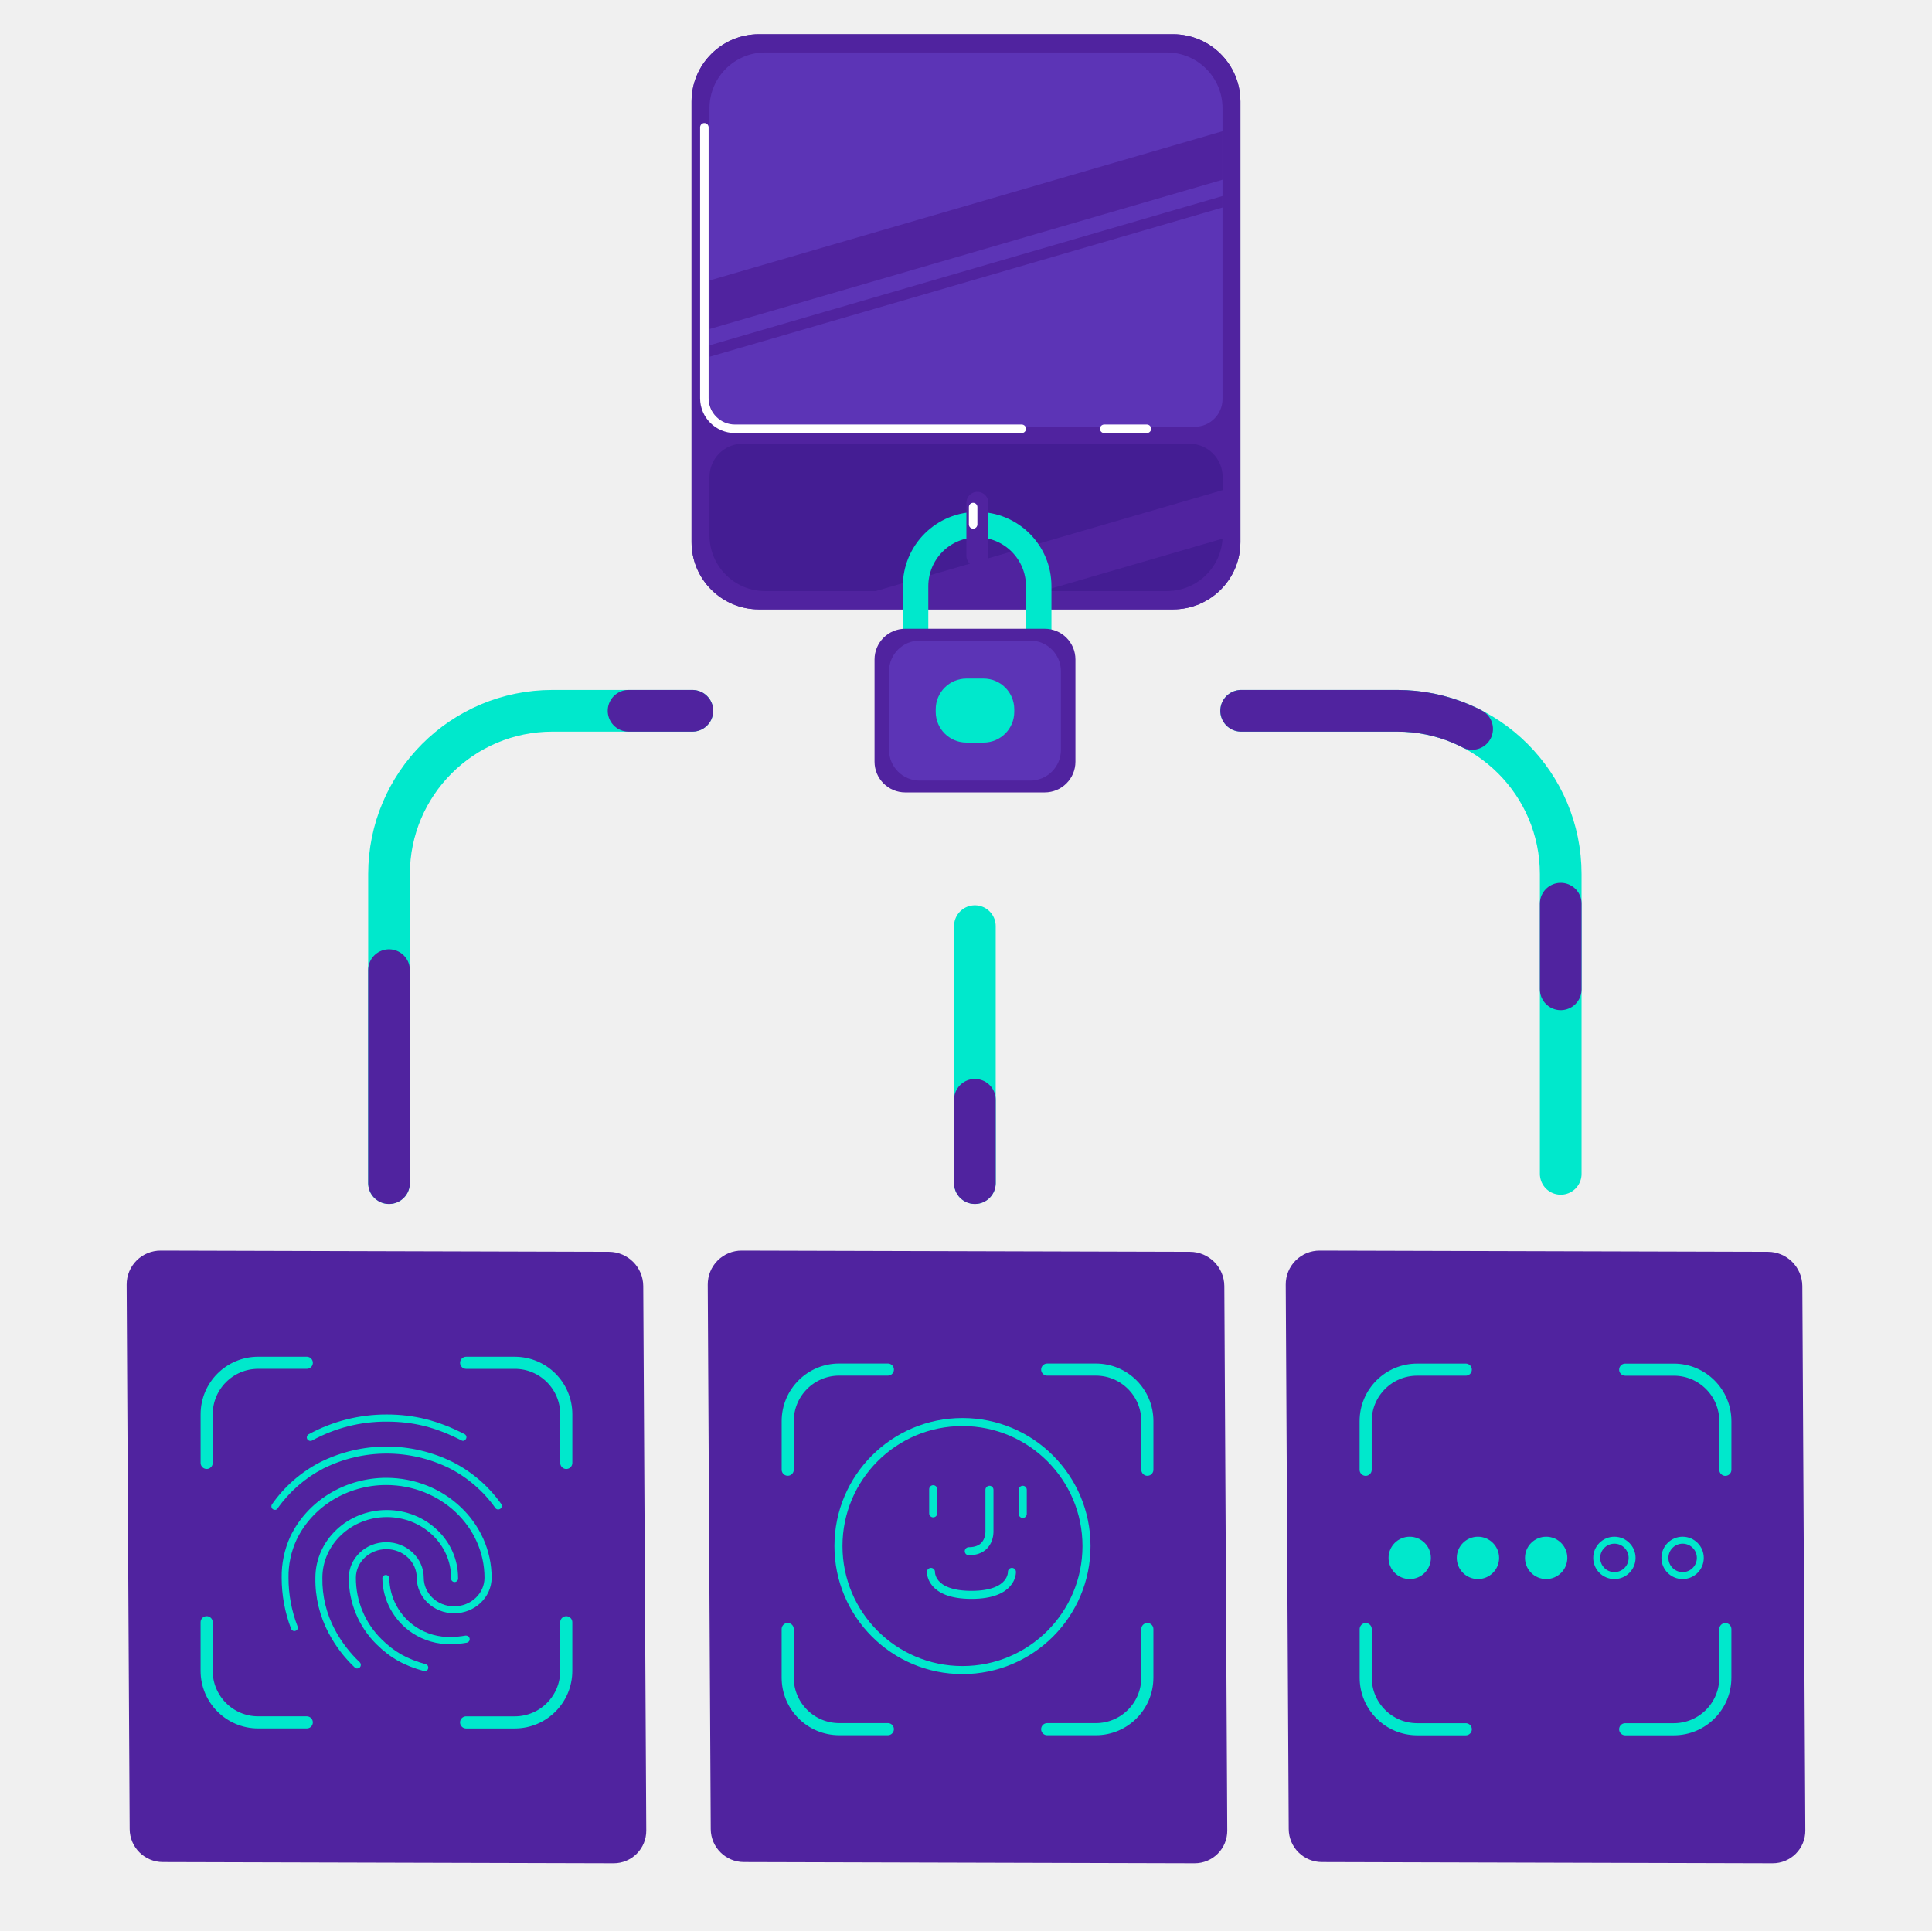
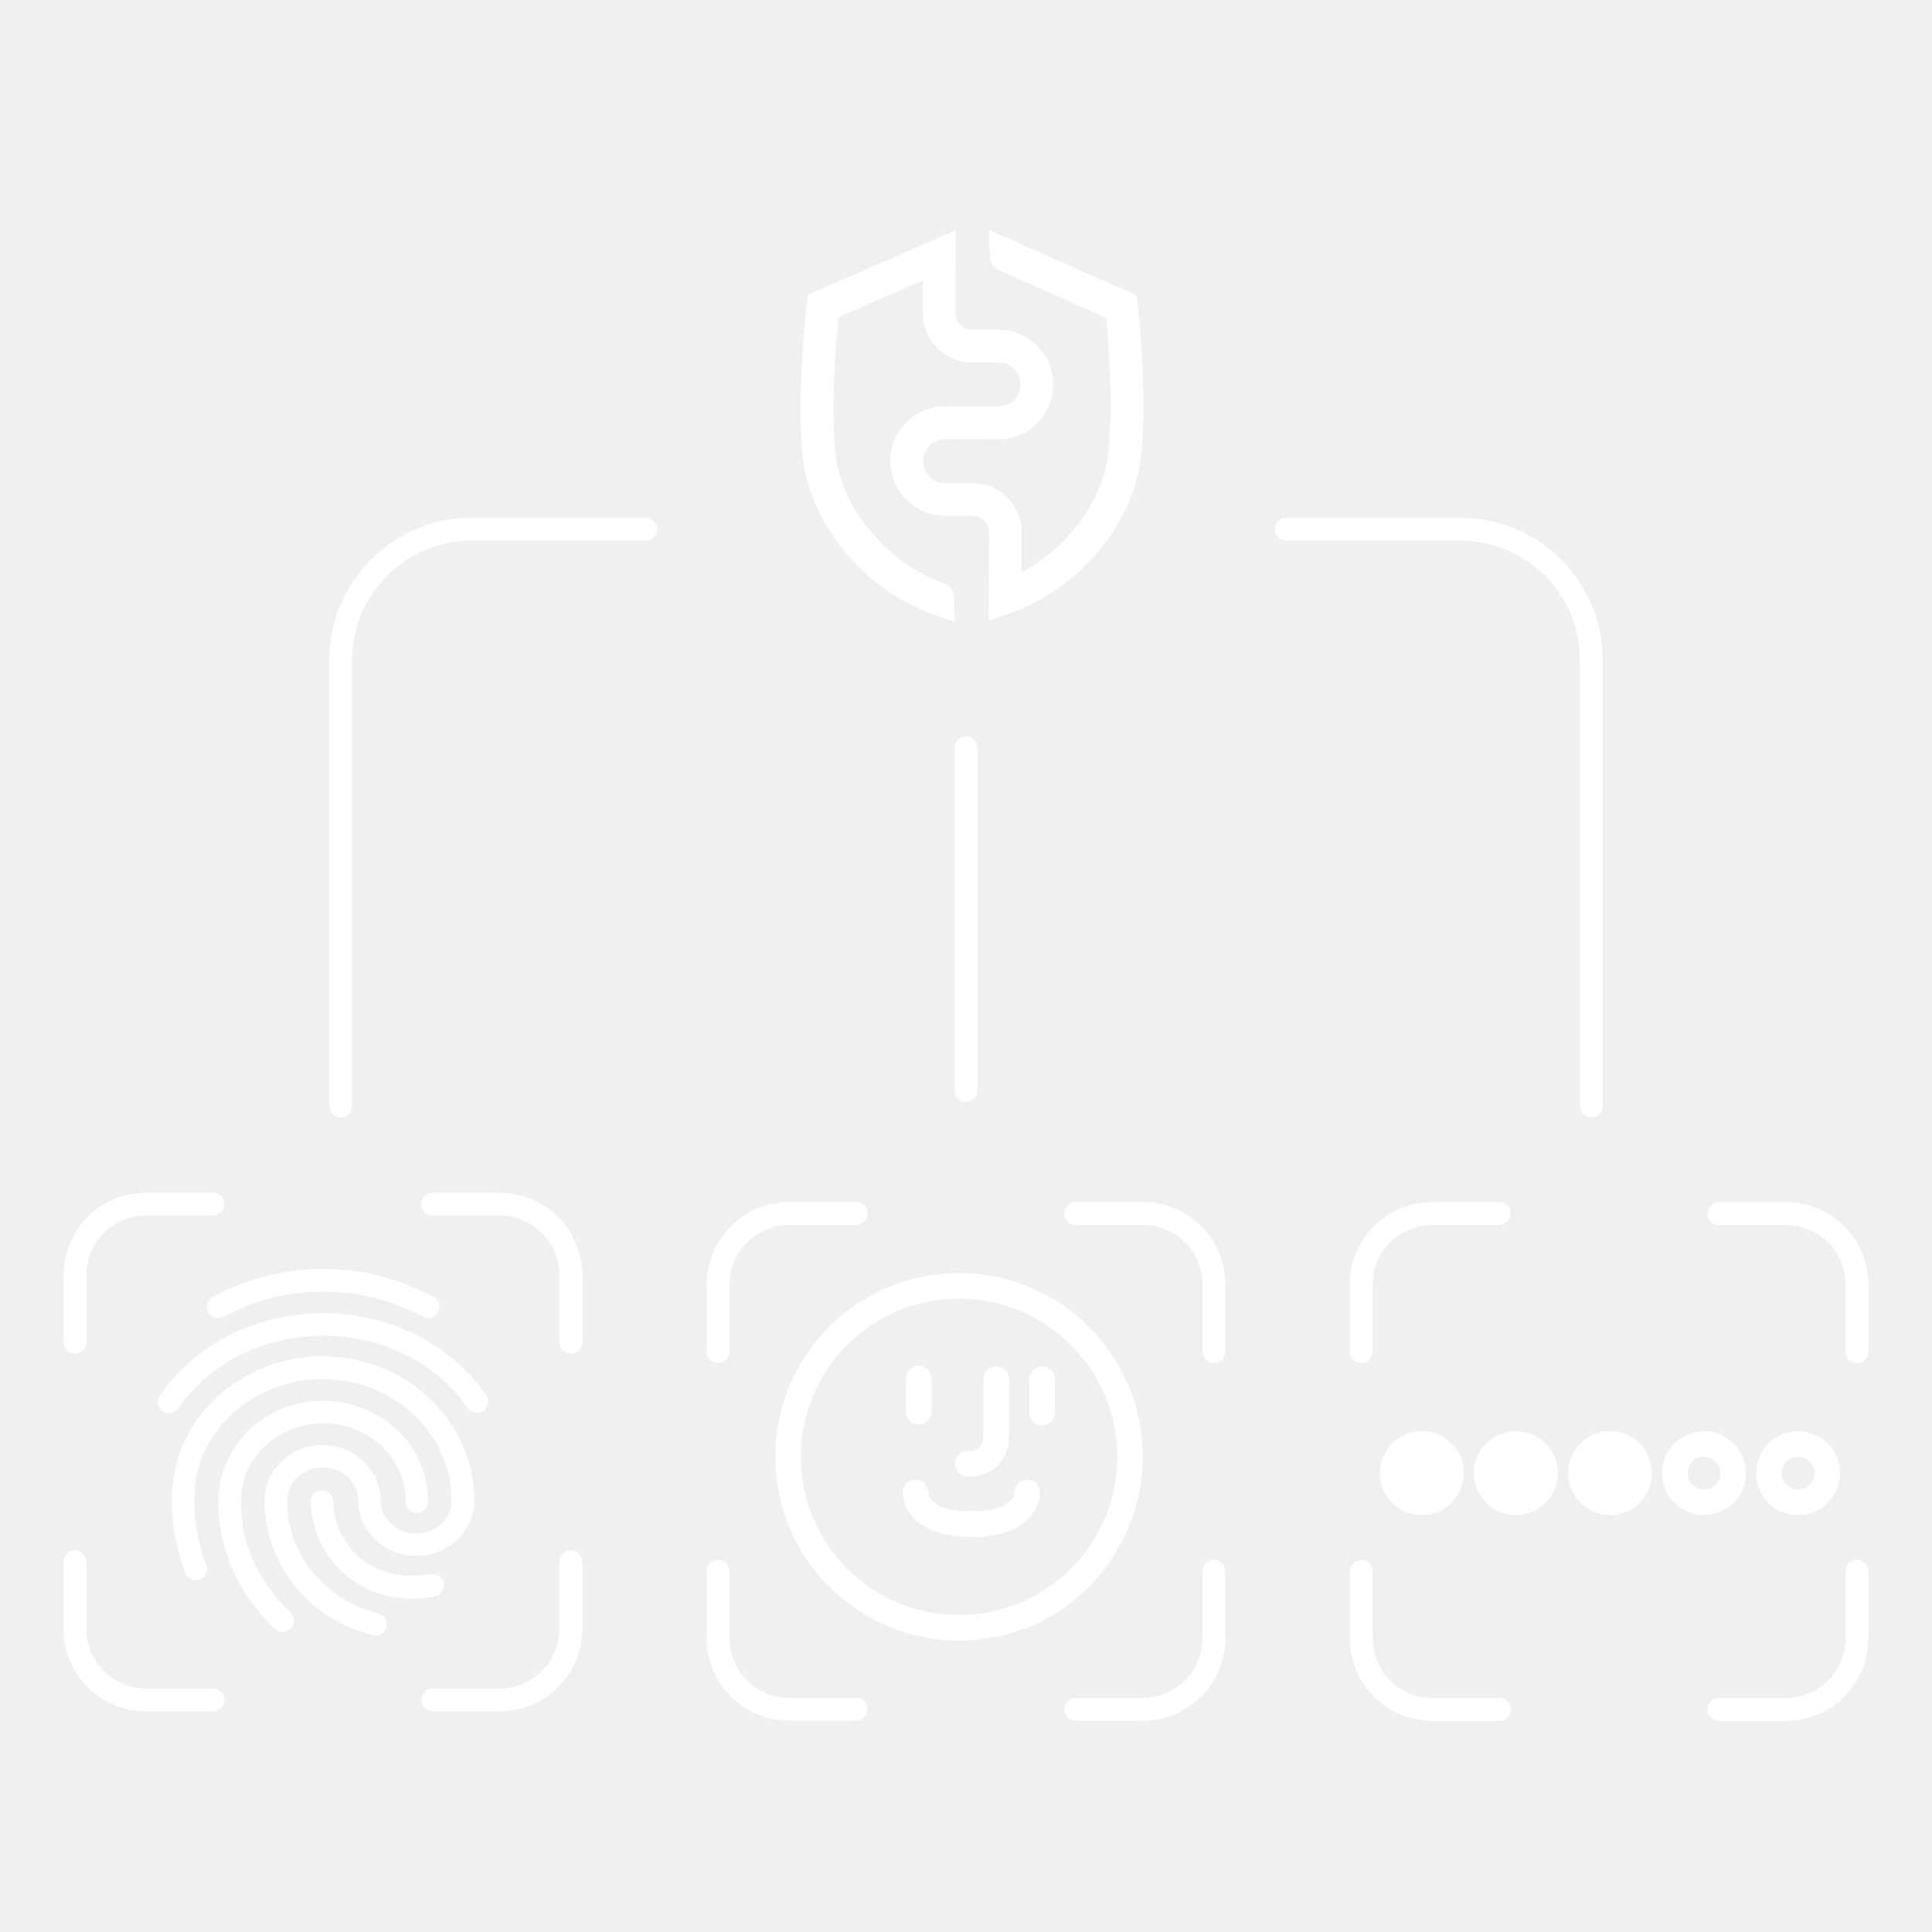
- <svg xmlns="http://www.w3.org/2000/svg" viewBox="0 0 834.34 834">
+ <svg xmlns="http://www.w3.org/2000/svg" width="600" height="600" viewBox="0 0 600 600">
  <defs>
-     <style>.cls-1,.cls-2{fill:#50239f;}.cls-2{opacity:0.21;mix-blend-mode:multiply;}.cls-3{fill:#5c34b6;}.cls-4{isolation:isolate;}.cls-10,.cls-15,.cls-17,.cls-18,.cls-5,.cls-6,.cls-7,.cls-8,.cls-9{fill:none;}.cls-10,.cls-15,.cls-5,.cls-9{stroke:#00e8cc;}.cls-10,.cls-17,.cls-18,.cls-5,.cls-6,.cls-7,.cls-8,.cls-9{stroke-linecap:round;}.cls-10,.cls-17,.cls-18,.cls-5,.cls-9{stroke-linejoin:round;}.cls-5,.cls-6,.cls-7,.cls-8{stroke-width:18px;}.cls-17,.cls-6,.cls-7,.cls-8{stroke:#50239f;}.cls-15,.cls-6,.cls-7,.cls-8{stroke-miterlimit:10;}.cls-6{stroke-dasharray:92 133 0 52.16;}.cls-7{stroke-dasharray:36 47 0 52.16;}.cls-8{stroke-dasharray:101 90 37 80;}.cls-9{stroke-width:5.23px;}.cls-10{stroke-width:3.47px;}.cls-11,.cls-12{fill:#00e8cc;}.cls-12{fill-rule:evenodd;}.cls-13{clip-path:url(#clip-path);}.cls-14{clip-path:url(#clip-path-2);}.cls-15{stroke-width:11px;}.cls-16{clip-path:url(#clip-path-3);}.cls-17{stroke-width:9.49px;}.cls-18{stroke:#fff;stroke-width:3.68px;stroke-dasharray:261.59 35.62 18.42 21.06;}</style>
-     <clipPath id="clip-path">
-       <rect class="cls-1" x="298.65" y="14.81" width="237.03" height="248.39" rx="29.08" />
-     </clipPath>
-     <clipPath id="clip-path-2">
-       <path class="cls-2" d="M306.39,231.25V206a14.35,14.35,0,0,1,14.35-14.36H513.6A14.36,14.36,0,0,1,528,206v25.22a24.08,24.08,0,0,1-24.08,24.08H330.47A24.08,24.08,0,0,1,306.39,231.25Z" />
-     </clipPath>
-     <clipPath id="clip-path-3">
-       <path class="cls-3" d="M360.42-7.28H486a12,12,0,0,1,12,12V202.27a12,12,0,0,1-12,12H360.42a24.08,24.08,0,0,1-24.08-24.08V16.8A24.08,24.08,0,0,1,360.42-7.28Z" transform="translate(520.67 -313.67) rotate(90)" />
-     </clipPath>
+     <style>.f,.g{fill:#fff;}.g,.h{stroke-width:7.937px;}.g,.h,.i,.j{stroke:#fff;stroke-linecap:round;stroke-linejoin:round;}.h,.i,.j{fill:none;}.i{stroke-width:3.969px;}.j{stroke-width:7.087px;}</style>
  </defs>
-   <g class="cls-4">
-     <g id="Layer_16" data-name="Layer 16">
-       <path class="cls-5" d="M168,511V377.58A70.59,70.59,0,0,1,238.61,307H299" />
-       <path class="cls-6" d="M168,511V377.58A70.59,70.59,0,0,1,238.61,307H299" />
-       <line class="cls-5" x1="421" y1="511" x2="421" y2="400" />
-       <line class="cls-7" x1="421" y1="511" x2="421" y2="400" />
+   <g id="c">
+     <path class="f" d="M307.057,192.795l.017-7.212c.008-3.405,.07-20.157,.07-20.157,.003-1.382-.535-2.689-1.515-3.674-.98-.985-2.285-1.528-3.674-1.532l-8.502-.02c-9.377-.022-16.988-7.669-16.966-17.046,.011-4.542,1.79-8.809,5.009-12.013,3.22-3.205,7.494-4.963,12.037-4.952l16.553,.039c1.82,.005,3.532-.7,4.822-1.984,1.29-1.284,2.002-2.993,2.007-4.812s-.7-3.532-1.984-4.822c-1.284-1.29-2.993-2.003-4.812-2.007l-8.178-.019c-8.488-.02-15.378-6.942-15.358-15.431l.024-10.087-26.215,11.448c-.748,7.362-2.474,27.332-.959,42.185,.84,8.235,4.701,16.849,10.873,24.253,6.123,7.345,14.117,13.051,22.525,16.08,1.994,.652,3.457,2.505,3.51,4.723l.178,7.415-6.986-2.492c-21.196-7.563-38.12-28.147-40.24-48.944-1.998-19.59,1.155-46.193,1.29-47.316l.348-2.895,45.906-20.047-.061,25.701c-.007,2.868,2.321,5.207,5.189,5.213l8.178,.019c4.542,.011,8.809,1.79,12.013,5.009,3.205,3.22,4.963,7.494,4.953,12.037-.011,4.542-1.79,8.808-5.009,12.013-3.22,3.205-7.495,4.964-12.037,4.953l-16.553-.039c-1.821-.006-3.532,.7-4.822,1.984-1.29,1.284-2.002,2.993-2.007,4.812-.009,3.756,3.04,6.819,6.796,6.828l8.502,.02c4.112,.01,7.974,1.62,10.875,4.534,2.901,2.915,4.493,6.784,4.483,10.896,0,.004-.024,6.571-.044,12.315,5.927-3.179,11.425-7.631,15.92-12.954,6.204-7.346,10.104-15.919,10.981-24.14,1.583-14.833,.018-34.645-.672-41.977l-32.948-14.648c-1.837-.734-3.154-2.507-3.204-4.61l-.193-8.055,45.857,20.386,.328,2.9c.126,1.114,3.058,27.512,.969,47.086-1.091,10.225-5.825,20.749-13.329,29.635-7.334,8.685-16.973,15.435-27.14,19.009l-6.803,2.391Z" />
+   </g>
+   <g id="d">
+     <g>
+       <path class="j" d="M334.104,530.836h20.82c12.179,0,22.053-9.87,22.059-22.049v-20.82" />
+       <path class="j" d="M223.007,487.958v20.82c.005,12.179,9.88,22.049,22.059,22.049h20.82" />
+       <path class="j" d="M265.896,376.861h-20.82c-12.183,0-22.059,9.876-22.059,22.059v20.82" />
+       <path class="j" d="M376.993,419.749v-20.82c0-12.183-9.876-22.059-22.059-22.059h-20.82" />
+       <path class="h" d="M319.005,463.49s.486,9.835-17.33,9.835h0c-17.845,0-17.33-9.835-17.33-9.835" />
+       <circle class="h" cx="297.839" cy="452.426" r="53.1" />
+       <line class="h" x1="285.297" y1="428.087" x2="285.297" y2="438.417" />
+       <line class="h" x1="323.645" y1="428.335" x2="323.645" y2="438.665" />
+       <path class="h" d="M309.389,428.335v17.706s.496,8.595-8.853,8.595" />
    </g>
-     <g id="Layer_17" data-name="Layer 17">
-       <path class="cls-5" d="M536,307h67.42A70.58,70.58,0,0,1,674,377.58V507" />
-       <path class="cls-8" d="M536,307h67.42A70.58,70.58,0,0,1,674,377.58V507" />
+     <g>
+       <path class="g" d="M441.578,448.431c-5.005,0-9.062,4.057-9.062,9.062,0,5.005,4.057,9.062,9.062,9.062,5.005,0,9.062-4.057,9.062-9.062s-4.057-9.062-9.062-9.062h0Z" />
+       <path class="g" d="M470.795,448.431c-5.005-.005-9.066,4.047-9.071,9.052-.005,5.005,4.047,9.066,9.052,9.071,5.005,.005,9.066-4.047,9.071-9.052v-.01c-.005-4.998-4.053-9.051-9.052-9.062Z" />
+       <path class="g" d="M500.002,448.431c-5.005-.005-9.066,4.047-9.071,9.052-.005,5.005,4.047,9.066,9.052,9.071,5.005,.005,9.066-4.047,9.071-9.052v-.01c0-5.001-4.051-9.056-9.052-9.062Z" />
+       <path class="h" d="M529.208,448.431c-5.005,0-9.062,4.057-9.062,9.062,0,5.005,4.057,9.062,9.062,9.062,5.005,0,9.062-4.057,9.062-9.062-.005-5.002-4.059-9.056-9.062-9.062Z" />
+       <path class="h" d="M558.425,448.431c-5.005-.005-9.066,4.047-9.071,9.052-.005,5.005,4.047,9.066,9.052,9.071,5.005,.005,9.066-4.047,9.071-9.052v-.01c-.005-4.998-4.053-9.051-9.052-9.062Z" />
+       <path class="j" d="M533.828,530.866h20.82c12.183,0,22.059-9.876,22.059-22.059h0v-20.82" />
+       <path class="j" d="M422.741,487.988v20.82c0,12.167,9.852,22.037,22.019,22.059h20.82" />
+       <path class="j" d="M465.58,376.891h-20.82c-12.179,.005-22.049,9.88-22.049,22.059v20.82" />
+       <path class="j" d="M576.716,419.779v-20.82c0-12.183-9.876-22.059-22.059-22.059h-20.82" />
    </g>
-     <g id="Layer_25" data-name="Layer 25">
-       <path class="cls-1" d="M528.73,555.44a14.9,14.9,0,0,0-14.85-14.78l-193.57-.53a14.62,14.62,0,0,0-14.67,14.73L306.93,790a14.34,14.34,0,0,0,14.29,14.22l194.68.53A14.07,14.07,0,0,0,530,790.61Z" />
-       <path class="cls-1" d="M778.34,555.44a14.9,14.9,0,0,0-14.85-14.78l-193.56-.53a14.62,14.62,0,0,0-14.68,14.73L556.54,790a14.34,14.34,0,0,0,14.29,14.22l194.68.53a14.07,14.07,0,0,0,14.12-14.17Z" />
-       <path class="cls-1" d="M277.79,555.44A14.89,14.89,0,0,0,263,540.66l-193.57-.53A14.64,14.64,0,0,0,54.7,554.86L56,790a14.34,14.34,0,0,0,14.29,14.22l194.69.53a14.06,14.06,0,0,0,14.11-14.17Z" />
-       <path class="cls-9" d="M452.23,746.83h21a22.25,22.25,0,0,0,22.25-22.24v-21" />
-       <path class="cls-9" d="M340.17,703.58v21a22.25,22.25,0,0,0,22.25,22.24h21" />
-       <path class="cls-9" d="M383.43,591.52h-21a22.25,22.25,0,0,0-22.25,22.25v21" />
-       <path class="cls-9" d="M495.49,634.78v-21a22.25,22.25,0,0,0-22.25-22.25h-21" />
-       <path class="cls-10" d="M437,678.9s.49,9.92-17.48,9.92h0c-18,0-17.48-9.92-17.48-9.92" />
-       <circle class="cls-10" cx="415.65" cy="667.74" r="53.56" />
-       <line class="cls-10" x1="403" y1="643.19" x2="403" y2="653.61" />
-       <line class="cls-10" x1="441.68" y1="643.44" x2="441.68" y2="653.86" />
-       <path class="cls-10" d="M427.3,643.44V661.3s.5,8.67-8.93,8.67" />
-       <circle class="cls-11" cx="608.79" cy="672.85" r="7.64" />
-       <path class="cls-11" d="M608.79,666.71a6.14,6.14,0,1,1-6.14,6.14,6.14,6.14,0,0,1,6.14-6.14m0-3a9.14,9.14,0,1,0,9.14,9.14,9.14,9.14,0,0,0-9.14-9.14Z" />
-       <path class="cls-12" d="M638.26,680.49a7.64,7.64,0,1,1,7.63-7.64A7.65,7.65,0,0,1,638.26,680.49Z" />
-       <path class="cls-11" d="M638.26,666.71a6.14,6.14,0,1,1-6.14,6.14,6.13,6.13,0,0,1,6.14-6.14m0-3a9.14,9.14,0,1,0,9.13,9.14,9.15,9.15,0,0,0-9.13-9.14Z" />
-       <path class="cls-12" d="M667.72,680.49a7.64,7.64,0,1,1,7.64-7.64A7.65,7.65,0,0,1,667.72,680.49Z" />
-       <path class="cls-11" d="M667.72,666.71a6.14,6.14,0,1,1-6.14,6.14,6.14,6.14,0,0,1,6.14-6.14m0-3a9.14,9.14,0,1,0,9.13,9.14,9.14,9.14,0,0,0-9.13-9.14Z" />
-       <path class="cls-11" d="M697.18,666.71a6.14,6.14,0,1,1-6.13,6.14,6.14,6.14,0,0,1,6.13-6.14m0-3a9.14,9.14,0,1,0,9.14,9.14,9.15,9.15,0,0,0-9.14-9.14Z" />
-       <path class="cls-11" d="M726.65,666.71a6.14,6.14,0,1,1-6.14,6.14,6.14,6.14,0,0,1,6.14-6.14m0-3a9.14,9.14,0,1,0,9.13,9.14,9.15,9.15,0,0,0-9.13-9.14Z" />
-       <path class="cls-9" d="M701.84,746.86h21a22.25,22.25,0,0,0,22.25-22.25v-21" />
-       <path class="cls-9" d="M589.79,703.61v21A22.25,22.25,0,0,0,612,746.86h21" />
-       <path class="cls-9" d="M633,591.55H612a22.25,22.25,0,0,0-22.24,22.25v21" />
-       <path class="cls-9" d="M745.1,634.81v-21a22.25,22.25,0,0,0-22.25-22.25h-21" />
-       <path class="cls-12" d="M183.5,721.8a2.16,2.16,0,0,1-.42-.08c-8.73-2.41-14.49-5.66-20.52-11.58a40.16,40.16,0,0,1-11.92-28.69c0-8.47,7.26-15.37,16.17-15.37S183,673,183,681.45c0,6.8,5.88,12.32,13.11,12.32s13.12-5.52,13.12-12.32c0-22.09-19-40.07-42.46-40.07-16.65,0-31.84,9.27-38.69,23.62a37.57,37.57,0,0,0-3.48,16.45,57.66,57.66,0,0,0,3.89,20.95,1.53,1.53,0,0,1,0,1.19,1.39,1.39,0,0,1-.82.74,1.53,1.53,0,0,1-.56.12,1.51,1.51,0,0,1-1.41-1,61.8,61.8,0,0,1-4.06-22,41.26,41.26,0,0,1,3.73-17.82c7.34-15.4,23.61-25.36,41.43-25.36,25.1,0,45.51,19.35,45.51,43.13,0,8.47-7.25,15.37-16.17,15.37s-16.16-6.9-16.16-15.37c0-6.8-5.89-12.32-13.12-12.32S153.7,674.6,153.7,681.4a37,37,0,0,0,11,26.52c5.59,5.54,11,8.57,19.13,10.84a1.46,1.46,0,0,1,.91.68,1.59,1.59,0,0,1,.16,1.17A1.49,1.49,0,0,1,183.5,721.8Z" />
-       <path class="cls-12" d="M154.21,720.61a1.38,1.38,0,0,1-1-.42A56.65,56.65,0,0,1,142,705.45a49,49,0,0,1-5.8-24c0-16.14,13.82-29.27,30.81-29.27s30.81,13.13,30.81,29.27a1.53,1.53,0,1,1-3,0c0-14.46-12.45-26.22-27.76-26.22S139.22,667,139.22,681.45a45.85,45.85,0,0,0,5.45,22.5,55.19,55.19,0,0,0,10.71,14,1.59,1.59,0,0,1,0,2.2A1.76,1.76,0,0,1,154.21,720.61Z" />
-       <path class="cls-12" d="M194.9,710.11a29.24,29.24,0,0,1-16.85-4.82,28.93,28.93,0,0,1-12.93-23.84,1.53,1.53,0,0,1,3,0,25.75,25.75,0,0,0,11.59,21.3A26.15,26.15,0,0,0,194.9,707a39.53,39.53,0,0,0,6.13-.59l.29,0a1.55,1.55,0,0,1,1.49,1.3,1.48,1.48,0,0,1-.24,1.12,1.6,1.6,0,0,1-1,.65A38.61,38.61,0,0,1,194.9,710.11Z" />
-       <path class="cls-12" d="M118.74,652.11a1.69,1.69,0,0,1-.92-.29,1.51,1.51,0,0,1-.6-1,1.56,1.56,0,0,1,.27-1.16,57.51,57.51,0,0,1,20.81-18.15,64.24,64.24,0,0,1,57.31,0,57.54,57.54,0,0,1,20.81,18,1.53,1.53,0,0,1,.27,1.14,1.51,1.51,0,0,1-.63,1,1.63,1.63,0,0,1-.92.3,1.5,1.5,0,0,1-1.23-.65,54.46,54.46,0,0,0-19.72-17.11,61.13,61.13,0,0,0-54.54.06,55.2,55.2,0,0,0-19.76,17.21l-.07.11A1.23,1.23,0,0,1,118.74,652.11Z" />
-       <path class="cls-12" d="M200,622.31a1.31,1.31,0,0,1-.65-.17C188.18,616.41,178.54,614,167,614a66.1,66.1,0,0,0-32.24,8.17,1.54,1.54,0,0,1-.7.17,1.63,1.63,0,0,1-1.4-.82,1.52,1.52,0,0,1-.09-1.14,1.5,1.5,0,0,1,.72-.91A70,70,0,0,1,167,610.92c11.85,0,22.22,2.61,33.62,8.48a1.53,1.53,0,0,1,.75.89,1.41,1.41,0,0,1-.11,1.12A1.5,1.5,0,0,1,200,622.31Z" />
-       <path class="cls-9" d="M201.29,743.9h21a22.25,22.25,0,0,0,22.25-22.25v-21" />
-       <path class="cls-9" d="M89.24,700.64v21a22.25,22.25,0,0,0,22.24,22.25h21" />
-       <path class="cls-9" d="M132.49,588.59h-21a22.24,22.24,0,0,0-22.24,22.24v21" />
-       <path class="cls-9" d="M244.55,631.84v-21a22.24,22.24,0,0,0-22.25-22.24h-21" />
+     <g>
+       <path class="i" d="M116.734,506.021c-.141-.013-.281-.039-.416-.079-8.655-2.389-14.366-5.611-20.344-11.48-7.596-7.512-11.854-17.761-11.818-28.444,0-8.397,7.198-15.238,16.031-15.238s16.051,6.861,16.051,15.238c0,6.742,5.83,12.214,12.997,12.214s13.007-5.473,13.007-12.214c0-21.9-18.837-39.726-42.095-39.726-16.507,0-31.566,9.19-38.358,23.417-2.367,5.106-3.547,10.682-3.45,16.309-.016,7.103,1.292,14.146,3.857,20.77,.159,.377,.159,.803,0,1.18-.158,.346-.452,.612-.813,.734-.176,.074-.364,.115-.555,.119-.628-.005-1.186-.401-1.398-.991-2.657-6.965-4.021-14.356-4.025-21.811-.098-6.091,1.165-12.127,3.698-17.667,7.277-15.268,23.407-25.142,41.074-25.142,24.884,0,45.119,19.184,45.119,42.759,0,8.397-7.188,15.238-16.031,15.238s-16.021-6.841-16.021-15.238c0-6.742-5.839-12.214-13.007-12.214s-13.047,5.473-13.047,12.214c-.052,9.875,3.88,19.353,10.905,26.292,5.542,5.492,10.905,8.496,18.966,10.747,.379,.094,.705,.337,.902,.674,.2,.352,.257,.767,.159,1.16-.136,.666-.709,1.153-1.388,1.18Z" />
+       <path class="i" d="M87.695,504.842c-.373,.002-.732-.148-.991-.416-4.481-4.229-8.236-9.166-11.114-14.613-3.916-7.31-5.896-15.502-5.75-23.794,0-16.001,13.701-29.018,30.545-29.018s30.545,13.017,30.545,29.018c.165,.821-.367,1.621-1.188,1.786s-1.621-.367-1.786-1.188c-.04-.197-.04-.401,0-.598,0-14.336-12.343-25.995-27.521-25.995s-27.601,11.669-27.601,25.995c-.137,7.775,1.724,15.456,5.403,22.307,2.773,5.166,6.358,9.852,10.618,13.88,.584,.61,.584,1.571,0,2.181-.317,.29-.73,.452-1.16,.456Z" />
+       <path class="i" d="M128.036,494.432c-5.926,.153-11.756-1.515-16.705-4.779-7.93-5.263-12.732-14.118-12.819-23.635,.165-.821,.965-1.353,1.786-1.188,.599,.12,1.068,.589,1.188,1.188,.069,8.515,4.378,16.435,11.49,21.117,4.466,2.921,9.726,4.393,15.059,4.213,2.038-.037,4.07-.232,6.077-.585h.287c.738,.019,1.358,.56,1.477,1.289,.073,.387-.013,.787-.238,1.11-.235,.335-.59,.565-.991,.644-2.182,.399-4.394,.608-6.613,.625Z" />
+       <path class="i" d="M52.53,436.93c-.326-.005-.642-.105-.912-.287-.323-.237-.537-.595-.595-.991-.066-.404,.03-.817,.268-1.15,5.314-7.585,12.395-13.761,20.631-17.994,17.89-8.916,38.928-8.916,56.818,0,8.219,4.192,15.299,10.316,20.631,17.845,.236,.326,.332,.733,.268,1.13-.065,.402-.29,.759-.625,.991-.267,.189-.585,.293-.912,.297-.487-.002-.943-.243-1.219-.644-5.045-7.156-11.755-12.977-19.55-16.963-17.034-8.467-37.056-8.445-54.071,.059-7.805,4.033-14.524,9.885-19.59,17.062l-.069,.109c-.239,.353-.645,.556-1.071,.535Z" />
+       <path class="i" d="M133.092,407.386c-.226,.001-.448-.057-.644-.169-11.074-5.681-20.631-8.07-32.072-8.07-11.171-.068-22.173,2.72-31.963,8.1-.215,.11-.453,.168-.694,.169-.574-.005-1.103-.315-1.388-.813-.176-.351-.208-.756-.089-1.13,.107-.384,.364-.709,.714-.902,10.25-5.592,21.744-8.507,33.42-8.476,11.748,0,22.029,2.588,33.331,8.407,.354,.185,.622,.502,.744,.882,.119,.369,.08,.771-.109,1.11-.219,.506-.7,.849-1.249,.892Z" />
+       <path class="j" d="M134.371,527.932h20.82c12.183,0,22.059-9.876,22.059-22.059v-20.82" />
+       <path class="j" d="M23.284,485.043v20.82c0,12.179,9.87,22.053,22.049,22.059h20.82" />
+       <path class="j" d="M66.162,373.956h-20.82c-12.177,0-22.049,9.872-22.049,22.049v20.82" />
+       <path class="j" d="M177.259,416.834v-20.82c0-12.177-9.872-22.049-22.049-22.049h-20.829" />
    </g>
-     <g id="Layer_29" data-name="Layer 29">
-       <rect class="cls-1" x="298.65" y="14.81" width="237.03" height="248.39" rx="29.08" />
-       <rect class="cls-1" x="298.65" y="14.81" width="237.03" height="248.39" rx="29.08" />
-       <g class="cls-13">
-         <path class="cls-2" d="M306.39,231.25V206a14.35,14.35,0,0,1,14.35-14.36H513.6A14.36,14.36,0,0,1,528,206v25.22a24.08,24.08,0,0,1-24.08,24.08H330.47A24.08,24.08,0,0,1,306.39,231.25Z" />
-         <g class="cls-14">
-           <polygon class="cls-1" points="337.53 267.11 337.53 288.07 562.56 222.59 562.56 201.63 337.53 267.11" />
-         </g>
-       </g>
-       <polygon class="cls-1" points="306.53 121.11 306.53 142.07 531.56 76.59 531.56 55.63 306.53 121.11" />
-       <polygon class="cls-1" points="306.53 149.11 306.53 154.07 531.56 88.59 531.56 83.63 306.53 149.11" />
-       <path class="cls-15" d="M395.39,278.6V253.18A26.56,26.56,0,0,1,422,226.61h0a26.56,26.56,0,0,1,26.57,26.57V278.6" />
-       <path class="cls-3" d="M360.42-7.28H486a12,12,0,0,1,12,12V202.27a12,12,0,0,1-12,12H360.42a24.08,24.08,0,0,1-24.08-24.08V16.8A24.08,24.08,0,0,1,360.42-7.28Z" transform="translate(520.67 -313.67) rotate(90)" />
-       <g class="cls-16">
-         <polygon class="cls-1" points="306.53 121.11 306.53 142.07 531.56 76.59 531.56 55.63 306.53 121.11" />
-         <polygon class="cls-1" points="306.53 149.11 306.53 154.07 531.56 88.59 531.56 83.63 306.53 149.11" />
-       </g>
-       <line class="cls-17" x1="422.08" y1="217.17" x2="422.08" y2="240" />
-       <path class="cls-18" d="M304.18,55V172a13.2,13.2,0,0,0,13.2,13.2H498.75" />
-       <line class="cls-18" x1="420.25" y1="219" x2="420.25" y2="226.5" />
-       <rect class="cls-1" x="377.67" y="271.57" width="86.76" height="70.68" rx="13.26" />
-       <rect class="cls-3" x="383.93" y="276.67" width="74.23" height="60.48" rx="13.26" />
-       <rect class="cls-11" x="404.09" y="293.09" width="33.92" height="27.63" rx="13.26" />
-     </g>
+     <line class="j" x1="300" y1="338.656" x2="300" y2="232.226" />
+     <path class="j" d="M399.447,164.34h54.06c22.467,0,40.681,18.213,40.681,40.681h0v138.478" />
+     <path class="j" d="M105.813,343.499V205.021h0c0-22.467,18.213-40.681,40.681-40.681h54.06" />
  </g>
</svg>
